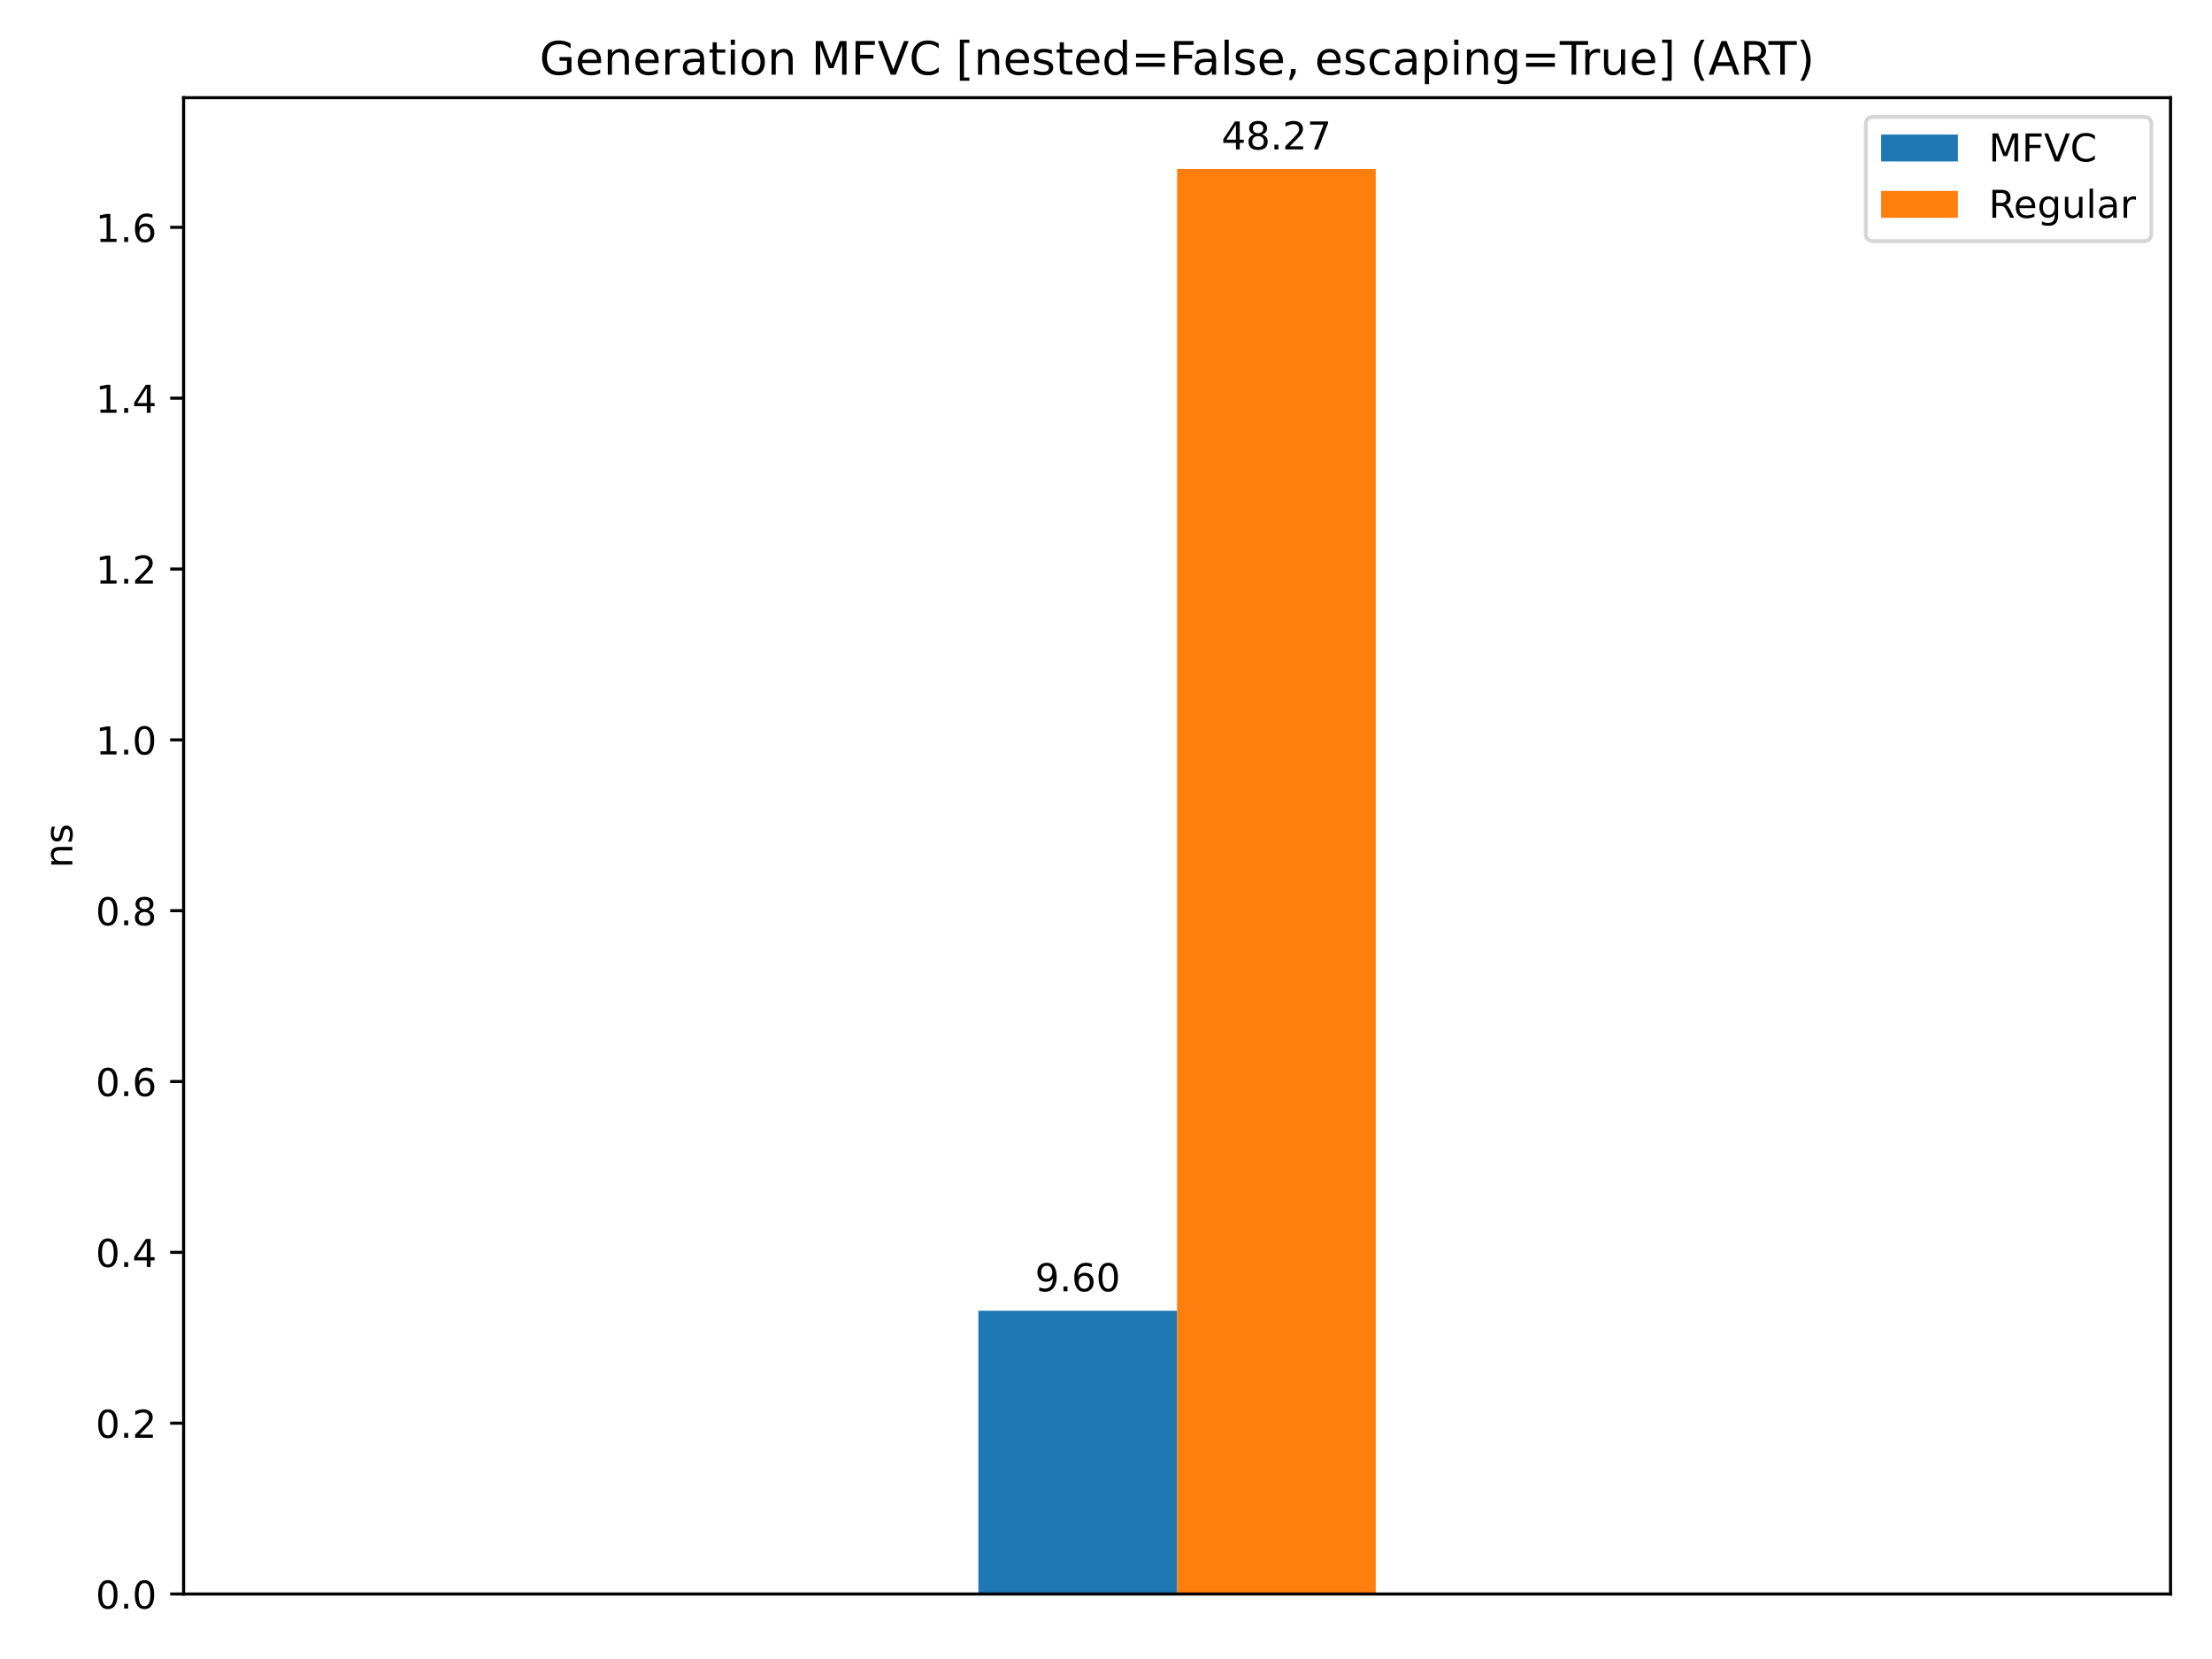
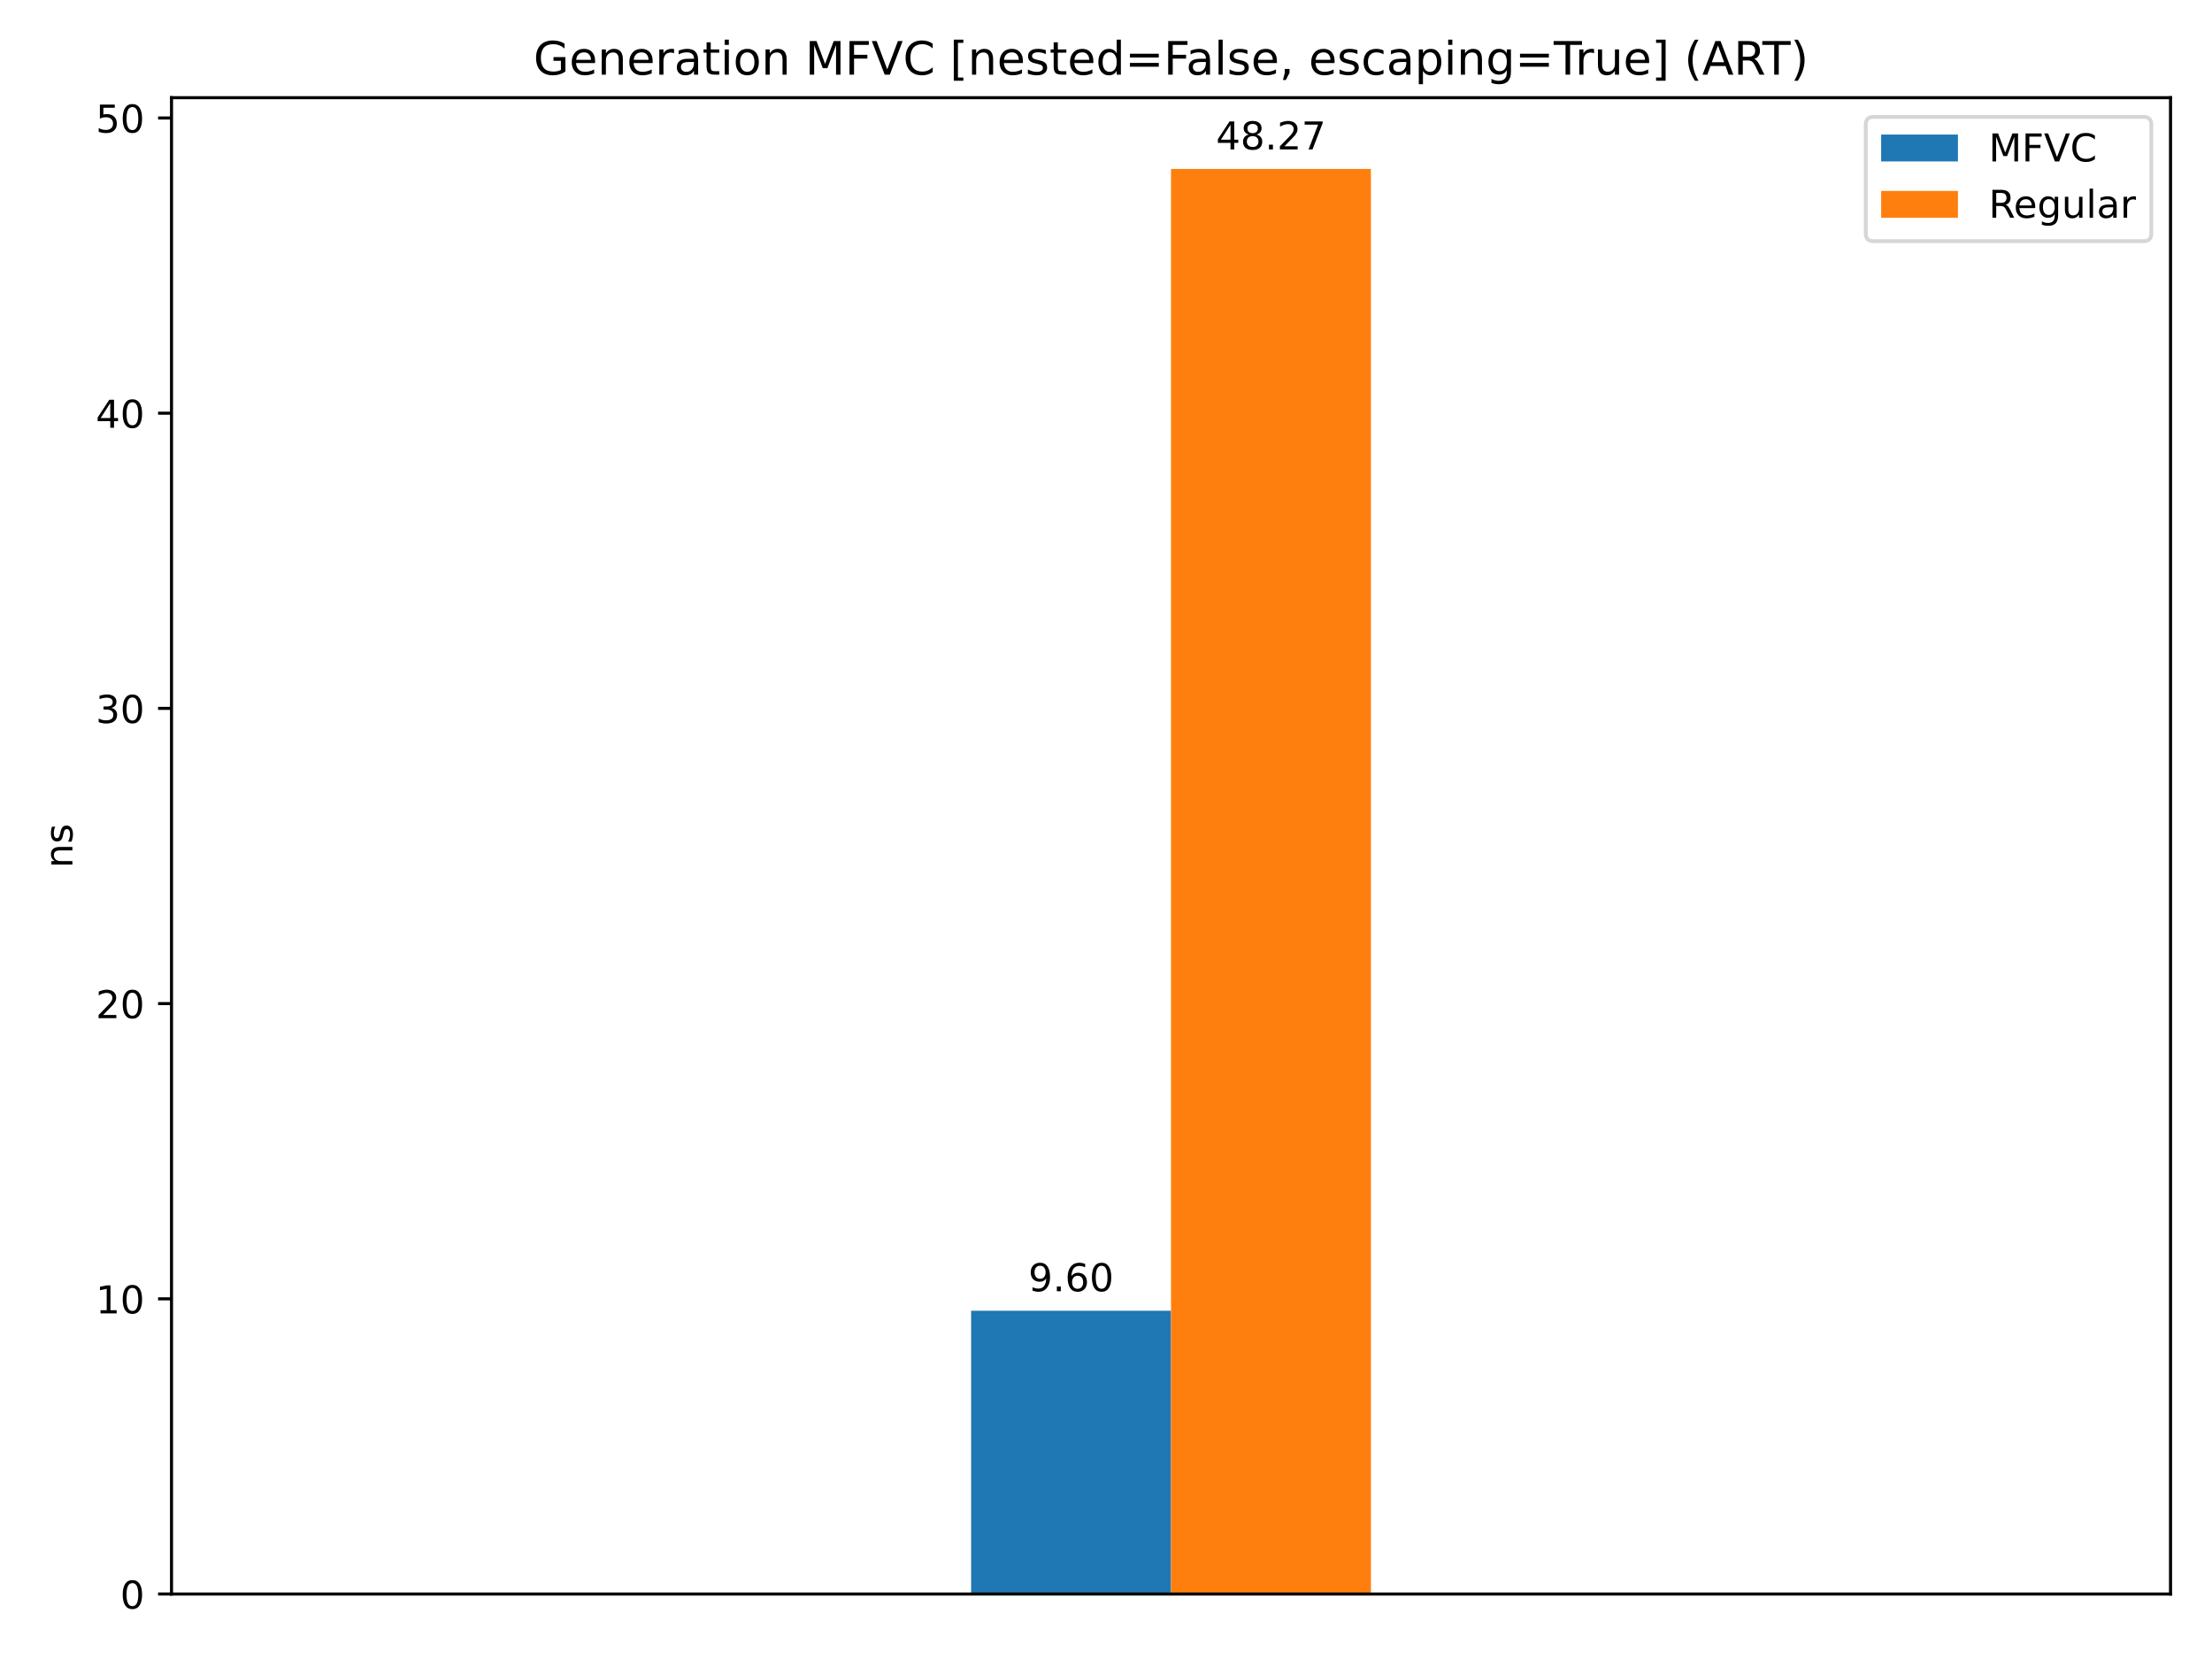
<svg xmlns="http://www.w3.org/2000/svg" xmlns:xlink="http://www.w3.org/1999/xlink" width="576pt" height="432pt" viewBox="0 0 576 432" version="1.1">
  <defs>
    <style type="text/css">*{stroke-linejoin: round; stroke-linecap: butt}</style>
  </defs>
  <g id="figure_1">
    <g id="patch_1">
      <path d="M 0 432  L 576 432  L 576 0  L 0 0  z " style="fill: #ffffff" />
    </g>
    <g id="axes_1">
      <g id="patch_2">
-         <path d="M 47.81 415.08  L 565.2 415.08  L 565.2 25.44  L 47.81 25.44  z " style="fill: #ffffff" />
+         <path d="M 44.66 415.08  L 565.2 415.08  L 565.2 25.44  L 44.66 25.44  z " style="fill: #ffffff" />
      </g>
      <g id="patch_3">
-         <path d="M 254.766 415.08  L 306.505 415.08  L 306.505 341.318  L 254.766 341.318  z " clip-path="url(#pbe4e97c2a8)" style="fill: #1f77b4" />
+         <path d="M 252.876 415.08  L 304.93 415.08  L 304.93 341.318  L 252.876 341.318  z " clip-path="url(#p2278fc8093)" style="fill: #1f77b4" />
      </g>
      <g id="patch_4">
-         <path d="M 306.505 415.08  L 358.244 415.08  L 358.244 43.994  L 306.505 43.994  z " clip-path="url(#pbe4e97c2a8)" style="fill: #ff7f0e" />
+         <path d="M 304.93 415.08  L 356.984 415.08  L 356.984 43.994  L 304.93 43.994  z " clip-path="url(#p2278fc8093)" style="fill: #ff7f0e" />
      </g>
      <g id="matplotlib.axis_1">
        <g id="xtick_1" />
        <g id="xtick_2" />
        <g id="xtick_3" />
        <g id="xtick_4" />
        <g id="xtick_5" />
        <g id="xtick_6" />
        <g id="xtick_7" />
        <g id="xtick_8" />
        <g id="xtick_9" />
      </g>
      <g id="matplotlib.axis_2">
        <g id="ytick_1">
          <g id="line2d_1">
            <defs>
-               <path id="m4f0fe10d89" d="M 0 0  L -3.5 0  " style="stroke: #000000; stroke-width: 0.8" />
+               <path id="maacfc3d0ba" d="M 0 0  L -3.5 0  " style="stroke: #000000; stroke-width: 0.8" />
            </defs>
            <g>
-               <use xlink:href="#m4f0fe10d89" x="47.81" y="415.08" style="stroke: #000000; stroke-width: 0.8" />
+               <use xlink:href="#maacfc3d0ba" x="44.66" y="415.08" style="stroke: #000000; stroke-width: 0.8" />
            </g>
          </g>
          <g id="text_1">
-             <g transform="translate(24.90687 418.8792) scale(0.1 -0.1)">
+             <g transform="translate(31.2975 418.8792) scale(0.1 -0.1)">
              <defs>
                <path id="DejaVuSans-30" d="M 2034 4250  Q 1547 4250 1301 3770  Q 1056 3291 1056 2328  Q 1056 1369 1301 889  Q 1547 409 2034 409  Q 2525 409 2770 889  Q 3016 1369 3016 2328  Q 3016 3291 2770 3770  Q 2525 4250 2034 4250  z M 2034 4750  Q 2819 4750 3233 4129  Q 3647 3509 3647 2328  Q 3647 1150 3233 529  Q 2819 -91 2034 -91  Q 1250 -91 836 529  Q 422 1150 422 2328  Q 422 3509 836 4129  Q 1250 4750 2034 4750  z " transform="scale(0.015625)" />
-                 <path id="DejaVuSans-2e" d="M 684 794  L 1344 794  L 1344 0  L 684 0  L 684 794  z " transform="scale(0.015625)" />
              </defs>
              <use xlink:href="#DejaVuSans-30" />
-               <use xlink:href="#DejaVuSans-2e" x="63.623" />
-               <use xlink:href="#DejaVuSans-30" x="95.41" />
            </g>
          </g>
        </g>
        <g id="ytick_2">
          <g id="line2d_2">
            <g>
-               <use xlink:href="#m4f0fe10d89" x="47.81" y="370.595" style="stroke: #000000; stroke-width: 0.8" />
+               <use xlink:href="#maacfc3d0ba" x="44.66" y="338.208" style="stroke: #000000; stroke-width: 0.8" />
            </g>
          </g>
          <g id="text_2">
-             <g transform="translate(24.90687 374.3945) scale(0.1 -0.1)">
-               <defs>
-                 <path id="DejaVuSans-32" d="M 1228 531  L 3431 531  L 3431 0  L 469 0  L 469 531  Q 828 903 1448 1529  Q 2069 2156 2228 2338  Q 2531 2678 2651 2914  Q 2772 3150 2772 3378  Q 2772 3750 2511 3984  Q 2250 4219 1831 4219  Q 1534 4219 1204 4116  Q 875 4013 500 3803  L 500 4441  Q 881 4594 1212 4672  Q 1544 4750 1819 4750  Q 2544 4750 2975 4387  Q 3406 4025 3406 3419  Q 3406 3131 3298 2873  Q 3191 2616 2906 2266  Q 2828 2175 2409 1742  Q 1991 1309 1228 531  z " transform="scale(0.015625)" />
-               </defs>
-               <use xlink:href="#DejaVuSans-30" />
-               <use xlink:href="#DejaVuSans-2e" x="63.623" />
-               <use xlink:href="#DejaVuSans-32" x="95.41" />
+             <g transform="translate(24.935 342.0067) scale(0.1 -0.1)">
+               <defs>
+                 <path id="DejaVuSans-31" d="M 794 531  L 1825 531  L 1825 4091  L 703 3866  L 703 4441  L 1819 4666  L 2450 4666  L 2450 531  L 3481 531  L 3481 0  L 794 0  L 794 531  z " transform="scale(0.015625)" />
+               </defs>
+               <use xlink:href="#DejaVuSans-31" />
+               <use xlink:href="#DejaVuSans-30" x="63.623" />
            </g>
          </g>
        </g>
        <g id="ytick_3">
          <g id="line2d_3">
            <g>
-               <use xlink:href="#m4f0fe10d89" x="47.81" y="326.11" style="stroke: #000000; stroke-width: 0.8" />
+               <use xlink:href="#maacfc3d0ba" x="44.66" y="261.335" style="stroke: #000000; stroke-width: 0.8" />
            </g>
          </g>
          <g id="text_3">
-             <g transform="translate(24.90687 329.9097) scale(0.1 -0.1)">
-               <defs>
-                 <path id="DejaVuSans-34" d="M 2419 4116  L 825 1625  L 2419 1625  L 2419 4116  z M 2253 4666  L 3047 4666  L 3047 1625  L 3713 1625  L 3713 1100  L 3047 1100  L 3047 0  L 2419 0  L 2419 1100  L 313 1100  L 313 1709  L 2253 4666  z " transform="scale(0.015625)" />
-               </defs>
-               <use xlink:href="#DejaVuSans-30" />
-               <use xlink:href="#DejaVuSans-2e" x="63.623" />
-               <use xlink:href="#DejaVuSans-34" x="95.41" />
+             <g transform="translate(24.935 265.1342) scale(0.1 -0.1)">
+               <defs>
+                 <path id="DejaVuSans-32" d="M 1228 531  L 3431 531  L 3431 0  L 469 0  L 469 531  Q 828 903 1448 1529  Q 2069 2156 2228 2338  Q 2531 2678 2651 2914  Q 2772 3150 2772 3378  Q 2772 3750 2511 3984  Q 2250 4219 1831 4219  Q 1534 4219 1204 4116  Q 875 4013 500 3803  L 500 4441  Q 881 4594 1212 4672  Q 1544 4750 1819 4750  Q 2544 4750 2975 4387  Q 3406 4025 3406 3419  Q 3406 3131 3298 2873  Q 3191 2616 2906 2266  Q 2828 2175 2409 1742  Q 1991 1309 1228 531  z " transform="scale(0.015625)" />
+               </defs>
+               <use xlink:href="#DejaVuSans-32" />
+               <use xlink:href="#DejaVuSans-30" x="63.623" />
            </g>
          </g>
        </g>
        <g id="ytick_4">
          <g id="line2d_4">
            <g>
-               <use xlink:href="#m4f0fe10d89" x="47.81" y="281.626" style="stroke: #000000; stroke-width: 0.8" />
+               <use xlink:href="#maacfc3d0ba" x="44.66" y="184.463" style="stroke: #000000; stroke-width: 0.8" />
            </g>
          </g>
          <g id="text_4">
-             <g transform="translate(24.90687 285.4249) scale(0.1 -0.1)">
-               <defs>
-                 <path id="DejaVuSans-36" d="M 2113 2584  Q 1688 2584 1439 2293  Q 1191 2003 1191 1497  Q 1191 994 1439 701  Q 1688 409 2113 409  Q 2538 409 2786 701  Q 3034 994 3034 1497  Q 3034 2003 2786 2293  Q 2538 2584 2113 2584  z M 3366 4563  L 3366 3988  Q 3128 4100 2886 4159  Q 2644 4219 2406 4219  Q 1781 4219 1451 3797  Q 1122 3375 1075 2522  Q 1259 2794 1537 2939  Q 1816 3084 2150 3084  Q 2853 3084 3261 2657  Q 3669 2231 3669 1497  Q 3669 778 3244 343  Q 2819 -91 2113 -91  Q 1303 -91 875 529  Q 447 1150 447 2328  Q 447 3434 972 4092  Q 1497 4750 2381 4750  Q 2619 4750 2861 4703  Q 3103 4656 3366 4563  z " transform="scale(0.015625)" />
-               </defs>
-               <use xlink:href="#DejaVuSans-30" />
-               <use xlink:href="#DejaVuSans-2e" x="63.623" />
-               <use xlink:href="#DejaVuSans-36" x="95.41" />
+             <g transform="translate(24.935 188.2617) scale(0.1 -0.1)">
+               <defs>
+                 <path id="DejaVuSans-33" d="M 2597 2516  Q 3050 2419 3304 2112  Q 3559 1806 3559 1356  Q 3559 666 3084 287  Q 2609 -91 1734 -91  Q 1441 -91 1130 -33  Q 819 25 488 141  L 488 750  Q 750 597 1062 519  Q 1375 441 1716 441  Q 2309 441 2620 675  Q 2931 909 2931 1356  Q 2931 1769 2642 2001  Q 2353 2234 1838 2234  L 1294 2234  L 1294 2753  L 1863 2753  Q 2328 2753 2575 2939  Q 2822 3125 2822 3475  Q 2822 3834 2567 4026  Q 2313 4219 1838 4219  Q 1578 4219 1281 4162  Q 984 4106 628 3988  L 628 4550  Q 988 4650 1302 4700  Q 1616 4750 1894 4750  Q 2613 4750 3031 4423  Q 3450 4097 3450 3541  Q 3450 3153 3228 2886  Q 3006 2619 2597 2516  z " transform="scale(0.015625)" />
+               </defs>
+               <use xlink:href="#DejaVuSans-33" />
+               <use xlink:href="#DejaVuSans-30" x="63.623" />
            </g>
          </g>
        </g>
        <g id="ytick_5">
          <g id="line2d_5">
            <g>
-               <use xlink:href="#m4f0fe10d89" x="47.81" y="237.141" style="stroke: #000000; stroke-width: 0.8" />
+               <use xlink:href="#maacfc3d0ba" x="44.66" y="107.59" style="stroke: #000000; stroke-width: 0.8" />
            </g>
          </g>
          <g id="text_5">
-             <g transform="translate(24.90687 240.9402) scale(0.1 -0.1)">
-               <defs>
-                 <path id="DejaVuSans-38" d="M 2034 2216  Q 1584 2216 1326 1975  Q 1069 1734 1069 1313  Q 1069 891 1326 650  Q 1584 409 2034 409  Q 2484 409 2743 651  Q 3003 894 3003 1313  Q 3003 1734 2745 1975  Q 2488 2216 2034 2216  z M 1403 2484  Q 997 2584 770 2862  Q 544 3141 544 3541  Q 544 4100 942 4425  Q 1341 4750 2034 4750  Q 2731 4750 3128 4425  Q 3525 4100 3525 3541  Q 3525 3141 3298 2862  Q 3072 2584 2669 2484  Q 3125 2378 3379 2068  Q 3634 1759 3634 1313  Q 3634 634 3220 271  Q 2806 -91 2034 -91  Q 1263 -91 848 271  Q 434 634 434 1313  Q 434 1759 690 2068  Q 947 2378 1403 2484  z M 1172 3481  Q 1172 3119 1398 2916  Q 1625 2713 2034 2713  Q 2441 2713 2670 2916  Q 2900 3119 2900 3481  Q 2900 3844 2670 4047  Q 2441 4250 2034 4250  Q 1625 4250 1398 4047  Q 1172 3844 1172 3481  z " transform="scale(0.015625)" />
-               </defs>
-               <use xlink:href="#DejaVuSans-30" />
-               <use xlink:href="#DejaVuSans-2e" x="63.623" />
-               <use xlink:href="#DejaVuSans-38" x="95.41" />
+             <g transform="translate(24.935 111.3892) scale(0.1 -0.1)">
+               <defs>
+                 <path id="DejaVuSans-34" d="M 2419 4116  L 825 1625  L 2419 1625  L 2419 4116  z M 2253 4666  L 3047 4666  L 3047 1625  L 3713 1625  L 3713 1100  L 3047 1100  L 3047 0  L 2419 0  L 2419 1100  L 313 1100  L 313 1709  L 2253 4666  z " transform="scale(0.015625)" />
+               </defs>
+               <use xlink:href="#DejaVuSans-34" />
+               <use xlink:href="#DejaVuSans-30" x="63.623" />
            </g>
          </g>
        </g>
        <g id="ytick_6">
          <g id="line2d_6">
            <g>
-               <use xlink:href="#m4f0fe10d89" x="47.81" y="192.656" style="stroke: #000000; stroke-width: 0.8" />
+               <use xlink:href="#maacfc3d0ba" x="44.66" y="30.718" style="stroke: #000000; stroke-width: 0.8" />
            </g>
          </g>
          <g id="text_6">
-             <g transform="translate(24.90687 196.4554) scale(0.1 -0.1)">
-               <defs>
-                 <path id="DejaVuSans-31" d="M 794 531  L 1825 531  L 1825 4091  L 703 3866  L 703 4441  L 1819 4666  L 2450 4666  L 2450 531  L 3481 531  L 3481 0  L 794 0  L 794 531  z " transform="scale(0.015625)" />
-               </defs>
-               <use xlink:href="#DejaVuSans-31" />
-               <use xlink:href="#DejaVuSans-2e" x="63.623" />
-               <use xlink:href="#DejaVuSans-30" x="95.41" />
-             </g>
-           </g>
-         </g>
-         <g id="ytick_7">
-           <g id="line2d_7">
-             <g>
-               <use xlink:href="#m4f0fe10d89" x="47.81" y="148.171" style="stroke: #000000; stroke-width: 0.8" />
-             </g>
-           </g>
-           <g id="text_7">
-             <g transform="translate(24.90687 151.9706) scale(0.1 -0.1)">
-               <use xlink:href="#DejaVuSans-31" />
-               <use xlink:href="#DejaVuSans-2e" x="63.623" />
-               <use xlink:href="#DejaVuSans-32" x="95.41" />
-             </g>
-           </g>
-         </g>
-         <g id="ytick_8">
-           <g id="line2d_8">
-             <g>
-               <use xlink:href="#m4f0fe10d89" x="47.81" y="103.687" style="stroke: #000000; stroke-width: 0.8" />
-             </g>
-           </g>
-           <g id="text_8">
-             <g transform="translate(24.90687 107.4859) scale(0.1 -0.1)">
-               <use xlink:href="#DejaVuSans-31" />
-               <use xlink:href="#DejaVuSans-2e" x="63.623" />
-               <use xlink:href="#DejaVuSans-34" x="95.41" />
-             </g>
-           </g>
-         </g>
-         <g id="ytick_9">
-           <g id="line2d_9">
-             <g>
-               <use xlink:href="#m4f0fe10d89" x="47.81" y="59.202" style="stroke: #000000; stroke-width: 0.8" />
-             </g>
-           </g>
-           <g id="text_9">
-             <g transform="translate(24.90687 63.0011) scale(0.1 -0.1)">
-               <use xlink:href="#DejaVuSans-31" />
-               <use xlink:href="#DejaVuSans-2e" x="63.623" />
-               <use xlink:href="#DejaVuSans-36" x="95.41" />
-             </g>
-           </g>
-         </g>
-         <g id="text_10">
-           <g transform="translate(18.82719 226.0334) rotate(-90) scale(0.1 -0.1)">
+             <g transform="translate(24.935 34.51672) scale(0.1 -0.1)">
+               <defs>
+                 <path id="DejaVuSans-35" d="M 691 4666  L 3169 4666  L 3169 4134  L 1269 4134  L 1269 2991  Q 1406 3038 1543 3061  Q 1681 3084 1819 3084  Q 2600 3084 3056 2656  Q 3513 2228 3513 1497  Q 3513 744 3044 326  Q 2575 -91 1722 -91  Q 1428 -91 1123 -41  Q 819 9 494 109  L 494 744  Q 775 591 1075 516  Q 1375 441 1709 441  Q 2250 441 2565 725  Q 2881 1009 2881 1497  Q 2881 1984 2565 2268  Q 2250 2553 1709 2553  Q 1456 2553 1204 2497  Q 953 2441 691 2322  L 691 4666  z " transform="scale(0.015625)" />
+               </defs>
+               <use xlink:href="#DejaVuSans-35" />
+               <use xlink:href="#DejaVuSans-30" x="63.623" />
+             </g>
+           </g>
+         </g>
+         <g id="text_7">
+           <g transform="translate(18.85531 226.0334) rotate(-90) scale(0.1 -0.1)">
            <defs>
              <path id="DejaVuSans-6e" d="M 3513 2113  L 3513 0  L 2938 0  L 2938 2094  Q 2938 2591 2744 2837  Q 2550 3084 2163 3084  Q 1697 3084 1428 2787  Q 1159 2491 1159 1978  L 1159 0  L 581 0  L 581 3500  L 1159 3500  L 1159 2956  Q 1366 3272 1645 3428  Q 1925 3584 2291 3584  Q 2894 3584 3203 3211  Q 3513 2838 3513 2113  z " transform="scale(0.015625)" />
              <path id="DejaVuSans-73" d="M 2834 3397  L 2834 2853  Q 2591 2978 2328 3040  Q 2066 3103 1784 3103  Q 1356 3103 1142 2972  Q 928 2841 928 2578  Q 928 2378 1081 2264  Q 1234 2150 1697 2047  L 1894 2003  Q 2506 1872 2764 1633  Q 3022 1394 3022 966  Q 3022 478 2636 193  Q 2250 -91 1575 -91  Q 1294 -91 989 -36  Q 684 19 347 128  L 347 722  Q 666 556 975 473  Q 1284 391 1588 391  Q 1994 391 2212 530  Q 2431 669 2431 922  Q 2431 1156 2273 1281  Q 2116 1406 1581 1522  L 1381 1569  Q 847 1681 609 1914  Q 372 2147 372 2553  Q 372 3047 722 3315  Q 1072 3584 1716 3584  Q 2034 3584 2315 3537  Q 2597 3491 2834 3397  z " transform="scale(0.015625)" />
            </defs>
            <use xlink:href="#DejaVuSans-6e" />
            <use xlink:href="#DejaVuSans-73" x="63.379" />
          </g>
        </g>
      </g>
      <g id="patch_5">
-         <path d="M 47.81 415.08  L 47.81 25.44  " style="fill: none; stroke: #000000; stroke-width: 0.8; stroke-linejoin: miter; stroke-linecap: square" />
+         <path d="M 44.66 415.08  L 44.66 25.44  " style="fill: none; stroke: #000000; stroke-width: 0.8; stroke-linejoin: miter; stroke-linecap: square" />
      </g>
      <g id="patch_6">
        <path d="M 565.2 415.08  L 565.2 25.44  " style="fill: none; stroke: #000000; stroke-width: 0.8; stroke-linejoin: miter; stroke-linecap: square" />
      </g>
      <g id="patch_7">
-         <path d="M 47.81 415.08  L 565.2 415.08  " style="fill: none; stroke: #000000; stroke-width: 0.8; stroke-linejoin: miter; stroke-linecap: square" />
+         <path d="M 44.66 415.08  L 565.2 415.08  " style="fill: none; stroke: #000000; stroke-width: 0.8; stroke-linejoin: miter; stroke-linecap: square" />
      </g>
      <g id="patch_8">
-         <path d="M 47.81 25.44  L 565.2 25.44  " style="fill: none; stroke: #000000; stroke-width: 0.8; stroke-linejoin: miter; stroke-linecap: square" />
-       </g>
-       <g id="text_11">
-         <g transform="translate(269.5027 336.2384) scale(0.1 -0.1)">
+         <path d="M 44.66 25.44  L 565.2 25.44  " style="fill: none; stroke: #000000; stroke-width: 0.8; stroke-linejoin: miter; stroke-linecap: square" />
+       </g>
+       <g id="text_8">
+         <g transform="translate(267.7702 336.2384) scale(0.1 -0.1)">
          <defs>
            <path id="DejaVuSans-39" d="M 703 97  L 703 672  Q 941 559 1184 500  Q 1428 441 1663 441  Q 2288 441 2617 861  Q 2947 1281 2994 2138  Q 2813 1869 2534 1725  Q 2256 1581 1919 1581  Q 1219 1581 811 2004  Q 403 2428 403 3163  Q 403 3881 828 4315  Q 1253 4750 1959 4750  Q 2769 4750 3195 4129  Q 3622 3509 3622 2328  Q 3622 1225 3098 567  Q 2575 -91 1691 -91  Q 1453 -91 1209 -44  Q 966 3 703 97  z M 1959 2075  Q 2384 2075 2632 2365  Q 2881 2656 2881 3163  Q 2881 3666 2632 3958  Q 2384 4250 1959 4250  Q 1534 4250 1286 3958  Q 1038 3666 1038 3163  Q 1038 2656 1286 2365  Q 1534 2075 1959 2075  z " transform="scale(0.015625)" />
+             <path id="DejaVuSans-2e" d="M 684 794  L 1344 794  L 1344 0  L 684 0  L 684 794  z " transform="scale(0.015625)" />
+             <path id="DejaVuSans-36" d="M 2113 2584  Q 1688 2584 1439 2293  Q 1191 2003 1191 1497  Q 1191 994 1439 701  Q 1688 409 2113 409  Q 2538 409 2786 701  Q 3034 994 3034 1497  Q 3034 2003 2786 2293  Q 2538 2584 2113 2584  z M 3366 4563  L 3366 3988  Q 3128 4100 2886 4159  Q 2644 4219 2406 4219  Q 1781 4219 1451 3797  Q 1122 3375 1075 2522  Q 1259 2794 1537 2939  Q 1816 3084 2150 3084  Q 2853 3084 3261 2657  Q 3669 2231 3669 1497  Q 3669 778 3244 343  Q 2819 -91 2113 -91  Q 1303 -91 875 529  Q 447 1150 447 2328  Q 447 3434 972 4092  Q 1497 4750 2381 4750  Q 2619 4750 2861 4703  Q 3103 4656 3366 4563  z " transform="scale(0.015625)" />
          </defs>
          <use xlink:href="#DejaVuSans-39" />
          <use xlink:href="#DejaVuSans-2e" x="63.623" />
          <use xlink:href="#DejaVuSans-36" x="95.41" />
          <use xlink:href="#DejaVuSans-30" x="159.033" />
        </g>
      </g>
-       <g id="text_12">
-         <g transform="translate(318.0604 38.9146) scale(0.1 -0.1)">
+       <g id="text_9">
+         <g transform="translate(316.6429 38.9146) scale(0.1 -0.1)">
          <defs>
+             <path id="DejaVuSans-38" d="M 2034 2216  Q 1584 2216 1326 1975  Q 1069 1734 1069 1313  Q 1069 891 1326 650  Q 1584 409 2034 409  Q 2484 409 2743 651  Q 3003 894 3003 1313  Q 3003 1734 2745 1975  Q 2488 2216 2034 2216  z M 1403 2484  Q 997 2584 770 2862  Q 544 3141 544 3541  Q 544 4100 942 4425  Q 1341 4750 2034 4750  Q 2731 4750 3128 4425  Q 3525 4100 3525 3541  Q 3525 3141 3298 2862  Q 3072 2584 2669 2484  Q 3125 2378 3379 2068  Q 3634 1759 3634 1313  Q 3634 634 3220 271  Q 2806 -91 2034 -91  Q 1263 -91 848 271  Q 434 634 434 1313  Q 434 1759 690 2068  Q 947 2378 1403 2484  z M 1172 3481  Q 1172 3119 1398 2916  Q 1625 2713 2034 2713  Q 2441 2713 2670 2916  Q 2900 3119 2900 3481  Q 2900 3844 2670 4047  Q 2441 4250 2034 4250  Q 1625 4250 1398 4047  Q 1172 3844 1172 3481  z " transform="scale(0.015625)" />
            <path id="DejaVuSans-37" d="M 525 4666  L 3525 4666  L 3525 4397  L 1831 0  L 1172 0  L 2766 4134  L 525 4134  L 525 4666  z " transform="scale(0.015625)" />
          </defs>
          <use xlink:href="#DejaVuSans-34" />
          <use xlink:href="#DejaVuSans-38" x="63.623" />
          <use xlink:href="#DejaVuSans-2e" x="127.246" />
          <use xlink:href="#DejaVuSans-32" x="159.033" />
          <use xlink:href="#DejaVuSans-37" x="222.656" />
        </g>
      </g>
-       <g id="text_13">
-         <g transform="translate(140.4953 19.44) scale(0.12 -0.12)">
+       <g id="text_10">
+         <g transform="translate(138.9203 19.44) scale(0.12 -0.12)">
          <defs>
            <path id="DejaVuSans-47" d="M 3809 666  L 3809 1919  L 2778 1919  L 2778 2438  L 4434 2438  L 4434 434  Q 4069 175 3628 42  Q 3188 -91 2688 -91  Q 1594 -91 976 548  Q 359 1188 359 2328  Q 359 3472 976 4111  Q 1594 4750 2688 4750  Q 3144 4750 3555 4637  Q 3966 4525 4313 4306  L 4313 3634  Q 3963 3931 3569 4081  Q 3175 4231 2741 4231  Q 1884 4231 1454 3753  Q 1025 3275 1025 2328  Q 1025 1384 1454 906  Q 1884 428 2741 428  Q 3075 428 3337 486  Q 3600 544 3809 666  z " transform="scale(0.015625)" />
            <path id="DejaVuSans-65" d="M 3597 1894  L 3597 1613  L 953 1613  Q 991 1019 1311 708  Q 1631 397 2203 397  Q 2534 397 2845 478  Q 3156 559 3463 722  L 3463 178  Q 3153 47 2828 -22  Q 2503 -91 2169 -91  Q 1331 -91 842 396  Q 353 884 353 1716  Q 353 2575 817 3079  Q 1281 3584 2069 3584  Q 2775 3584 3186 3129  Q 3597 2675 3597 1894  z M 3022 2063  Q 3016 2534 2758 2815  Q 2500 3097 2075 3097  Q 1594 3097 1305 2825  Q 1016 2553 972 2059  L 3022 2063  z " transform="scale(0.015625)" />
            <path id="DejaVuSans-72" d="M 2631 2963  Q 2534 3019 2420 3045  Q 2306 3072 2169 3072  Q 1681 3072 1420 2755  Q 1159 2438 1159 1844  L 1159 0  L 581 0  L 581 3500  L 1159 3500  L 1159 2956  Q 1341 3275 1631 3429  Q 1922 3584 2338 3584  Q 2397 3584 2469 3576  Q 2541 3569 2628 3553  L 2631 2963  z " transform="scale(0.015625)" />
            <path id="DejaVuSans-61" d="M 2194 1759  Q 1497 1759 1228 1600  Q 959 1441 959 1056  Q 959 750 1161 570  Q 1363 391 1709 391  Q 2188 391 2477 730  Q 2766 1069 2766 1631  L 2766 1759  L 2194 1759  z M 3341 1997  L 3341 0  L 2766 0  L 2766 531  Q 2569 213 2275 61  Q 1981 -91 1556 -91  Q 1019 -91 701 211  Q 384 513 384 1019  Q 384 1609 779 1909  Q 1175 2209 1959 2209  L 2766 2209  L 2766 2266  Q 2766 2663 2505 2880  Q 2244 3097 1772 3097  Q 1472 3097 1187 3025  Q 903 2953 641 2809  L 641 3341  Q 956 3463 1253 3523  Q 1550 3584 1831 3584  Q 2591 3584 2966 3190  Q 3341 2797 3341 1997  z " transform="scale(0.015625)" />
            <path id="DejaVuSans-74" d="M 1172 4494  L 1172 3500  L 2356 3500  L 2356 3053  L 1172 3053  L 1172 1153  Q 1172 725 1289 603  Q 1406 481 1766 481  L 2356 481  L 2356 0  L 1766 0  Q 1100 0 847 248  Q 594 497 594 1153  L 594 3053  L 172 3053  L 172 3500  L 594 3500  L 594 4494  L 1172 4494  z " transform="scale(0.015625)" />
            <path id="DejaVuSans-69" d="M 603 3500  L 1178 3500  L 1178 0  L 603 0  L 603 3500  z M 603 4863  L 1178 4863  L 1178 4134  L 603 4134  L 603 4863  z " transform="scale(0.015625)" />
            <path id="DejaVuSans-6f" d="M 1959 3097  Q 1497 3097 1228 2736  Q 959 2375 959 1747  Q 959 1119 1226 758  Q 1494 397 1959 397  Q 2419 397 2687 759  Q 2956 1122 2956 1747  Q 2956 2369 2687 2733  Q 2419 3097 1959 3097  z M 1959 3584  Q 2709 3584 3137 3096  Q 3566 2609 3566 1747  Q 3566 888 3137 398  Q 2709 -91 1959 -91  Q 1206 -91 779 398  Q 353 888 353 1747  Q 353 2609 779 3096  Q 1206 3584 1959 3584  z " transform="scale(0.015625)" />
            <path id="DejaVuSans-20" transform="scale(0.015625)" />
            <path id="DejaVuSans-4d" d="M 628 4666  L 1569 4666  L 2759 1491  L 3956 4666  L 4897 4666  L 4897 0  L 4281 0  L 4281 4097  L 3078 897  L 2444 897  L 1241 4097  L 1241 0  L 628 0  L 628 4666  z " transform="scale(0.015625)" />
            <path id="DejaVuSans-46" d="M 628 4666  L 3309 4666  L 3309 4134  L 1259 4134  L 1259 2759  L 3109 2759  L 3109 2228  L 1259 2228  L 1259 0  L 628 0  L 628 4666  z " transform="scale(0.015625)" />
            <path id="DejaVuSans-56" d="M 1831 0  L 50 4666  L 709 4666  L 2188 738  L 3669 4666  L 4325 4666  L 2547 0  L 1831 0  z " transform="scale(0.015625)" />
            <path id="DejaVuSans-43" d="M 4122 4306  L 4122 3641  Q 3803 3938 3442 4084  Q 3081 4231 2675 4231  Q 1875 4231 1450 3742  Q 1025 3253 1025 2328  Q 1025 1406 1450 917  Q 1875 428 2675 428  Q 3081 428 3442 575  Q 3803 722 4122 1019  L 4122 359  Q 3791 134 3420 21  Q 3050 -91 2638 -91  Q 1578 -91 968 557  Q 359 1206 359 2328  Q 359 3453 968 4101  Q 1578 4750 2638 4750  Q 3056 4750 3426 4639  Q 3797 4528 4122 4306  z " transform="scale(0.015625)" />
            <path id="DejaVuSans-5b" d="M 550 4863  L 1875 4863  L 1875 4416  L 1125 4416  L 1125 -397  L 1875 -397  L 1875 -844  L 550 -844  L 550 4863  z " transform="scale(0.015625)" />
            <path id="DejaVuSans-64" d="M 2906 2969  L 2906 4863  L 3481 4863  L 3481 0  L 2906 0  L 2906 525  Q 2725 213 2448 61  Q 2172 -91 1784 -91  Q 1150 -91 751 415  Q 353 922 353 1747  Q 353 2572 751 3078  Q 1150 3584 1784 3584  Q 2172 3584 2448 3432  Q 2725 3281 2906 2969  z M 947 1747  Q 947 1113 1208 752  Q 1469 391 1925 391  Q 2381 391 2643 752  Q 2906 1113 2906 1747  Q 2906 2381 2643 2742  Q 2381 3103 1925 3103  Q 1469 3103 1208 2742  Q 947 2381 947 1747  z " transform="scale(0.015625)" />
            <path id="DejaVuSans-3d" d="M 678 2906  L 4684 2906  L 4684 2381  L 678 2381  L 678 2906  z M 678 1631  L 4684 1631  L 4684 1100  L 678 1100  L 678 1631  z " transform="scale(0.015625)" />
            <path id="DejaVuSans-6c" d="M 603 4863  L 1178 4863  L 1178 0  L 603 0  L 603 4863  z " transform="scale(0.015625)" />
            <path id="DejaVuSans-2c" d="M 750 794  L 1409 794  L 1409 256  L 897 -744  L 494 -744  L 750 256  L 750 794  z " transform="scale(0.015625)" />
            <path id="DejaVuSans-63" d="M 3122 3366  L 3122 2828  Q 2878 2963 2633 3030  Q 2388 3097 2138 3097  Q 1578 3097 1268 2742  Q 959 2388 959 1747  Q 959 1106 1268 751  Q 1578 397 2138 397  Q 2388 397 2633 464  Q 2878 531 3122 666  L 3122 134  Q 2881 22 2623 -34  Q 2366 -91 2075 -91  Q 1284 -91 818 406  Q 353 903 353 1747  Q 353 2603 823 3093  Q 1294 3584 2113 3584  Q 2378 3584 2631 3529  Q 2884 3475 3122 3366  z " transform="scale(0.015625)" />
            <path id="DejaVuSans-70" d="M 1159 525  L 1159 -1331  L 581 -1331  L 581 3500  L 1159 3500  L 1159 2969  Q 1341 3281 1617 3432  Q 1894 3584 2278 3584  Q 2916 3584 3314 3078  Q 3713 2572 3713 1747  Q 3713 922 3314 415  Q 2916 -91 2278 -91  Q 1894 -91 1617 61  Q 1341 213 1159 525  z M 3116 1747  Q 3116 2381 2855 2742  Q 2594 3103 2138 3103  Q 1681 3103 1420 2742  Q 1159 2381 1159 1747  Q 1159 1113 1420 752  Q 1681 391 2138 391  Q 2594 391 2855 752  Q 3116 1113 3116 1747  z " transform="scale(0.015625)" />
            <path id="DejaVuSans-67" d="M 2906 1791  Q 2906 2416 2648 2759  Q 2391 3103 1925 3103  Q 1463 3103 1205 2759  Q 947 2416 947 1791  Q 947 1169 1205 825  Q 1463 481 1925 481  Q 2391 481 2648 825  Q 2906 1169 2906 1791  z M 3481 434  Q 3481 -459 3084 -895  Q 2688 -1331 1869 -1331  Q 1566 -1331 1297 -1286  Q 1028 -1241 775 -1147  L 775 -588  Q 1028 -725 1275 -790  Q 1522 -856 1778 -856  Q 2344 -856 2625 -561  Q 2906 -266 2906 331  L 2906 616  Q 2728 306 2450 153  Q 2172 0 1784 0  Q 1141 0 747 490  Q 353 981 353 1791  Q 353 2603 747 3093  Q 1141 3584 1784 3584  Q 2172 3584 2450 3431  Q 2728 3278 2906 2969  L 2906 3500  L 3481 3500  L 3481 434  z " transform="scale(0.015625)" />
            <path id="DejaVuSans-54" d="M -19 4666  L 3928 4666  L 3928 4134  L 2272 4134  L 2272 0  L 1638 0  L 1638 4134  L -19 4134  L -19 4666  z " transform="scale(0.015625)" />
            <path id="DejaVuSans-75" d="M 544 1381  L 544 3500  L 1119 3500  L 1119 1403  Q 1119 906 1312 657  Q 1506 409 1894 409  Q 2359 409 2629 706  Q 2900 1003 2900 1516  L 2900 3500  L 3475 3500  L 3475 0  L 2900 0  L 2900 538  Q 2691 219 2414 64  Q 2138 -91 1772 -91  Q 1169 -91 856 284  Q 544 659 544 1381  z M 1991 3584  L 1991 3584  z " transform="scale(0.015625)" />
            <path id="DejaVuSans-5d" d="M 1947 4863  L 1947 -844  L 622 -844  L 622 -397  L 1369 -397  L 1369 4416  L 622 4416  L 622 4863  L 1947 4863  z " transform="scale(0.015625)" />
            <path id="DejaVuSans-28" d="M 1984 4856  Q 1566 4138 1362 3434  Q 1159 2731 1159 2009  Q 1159 1288 1364 580  Q 1569 -128 1984 -844  L 1484 -844  Q 1016 -109 783 600  Q 550 1309 550 2009  Q 550 2706 781 3412  Q 1013 4119 1484 4856  L 1984 4856  z " transform="scale(0.015625)" />
            <path id="DejaVuSans-41" d="M 2188 4044  L 1331 1722  L 3047 1722  L 2188 4044  z M 1831 4666  L 2547 4666  L 4325 0  L 3669 0  L 3244 1197  L 1141 1197  L 716 0  L 50 0  L 1831 4666  z " transform="scale(0.015625)" />
            <path id="DejaVuSans-52" d="M 2841 2188  Q 3044 2119 3236 1894  Q 3428 1669 3622 1275  L 4263 0  L 3584 0  L 2988 1197  Q 2756 1666 2539 1819  Q 2322 1972 1947 1972  L 1259 1972  L 1259 0  L 628 0  L 628 4666  L 2053 4666  Q 2853 4666 3247 4331  Q 3641 3997 3641 3322  Q 3641 2881 3436 2590  Q 3231 2300 2841 2188  z M 1259 4147  L 1259 2491  L 2053 2491  Q 2509 2491 2742 2702  Q 2975 2913 2975 3322  Q 2975 3731 2742 3939  Q 2509 4147 2053 4147  L 1259 4147  z " transform="scale(0.015625)" />
            <path id="DejaVuSans-29" d="M 513 4856  L 1013 4856  Q 1481 4119 1714 3412  Q 1947 2706 1947 2009  Q 1947 1309 1714 600  Q 1481 -109 1013 -844  L 513 -844  Q 928 -128 1133 580  Q 1338 1288 1338 2009  Q 1338 2731 1133 3434  Q 928 4138 513 4856  z " transform="scale(0.015625)" />
          </defs>
          <use xlink:href="#DejaVuSans-47" />
          <use xlink:href="#DejaVuSans-65" x="77.49" />
          <use xlink:href="#DejaVuSans-6e" x="139.014" />
          <use xlink:href="#DejaVuSans-65" x="202.393" />
          <use xlink:href="#DejaVuSans-72" x="263.916" />
          <use xlink:href="#DejaVuSans-61" x="305.029" />
          <use xlink:href="#DejaVuSans-74" x="366.309" />
          <use xlink:href="#DejaVuSans-69" x="405.518" />
          <use xlink:href="#DejaVuSans-6f" x="433.301" />
          <use xlink:href="#DejaVuSans-6e" x="494.482" />
          <use xlink:href="#DejaVuSans-20" x="557.861" />
          <use xlink:href="#DejaVuSans-4d" x="589.648" />
          <use xlink:href="#DejaVuSans-46" x="675.928" />
          <use xlink:href="#DejaVuSans-56" x="733.447" />
          <use xlink:href="#DejaVuSans-43" x="801.855" />
          <use xlink:href="#DejaVuSans-20" x="871.68" />
          <use xlink:href="#DejaVuSans-5b" x="903.467" />
          <use xlink:href="#DejaVuSans-6e" x="942.48" />
          <use xlink:href="#DejaVuSans-65" x="1005.859" />
          <use xlink:href="#DejaVuSans-73" x="1067.383" />
          <use xlink:href="#DejaVuSans-74" x="1119.482" />
          <use xlink:href="#DejaVuSans-65" x="1158.691" />
          <use xlink:href="#DejaVuSans-64" x="1220.215" />
          <use xlink:href="#DejaVuSans-3d" x="1283.691" />
          <use xlink:href="#DejaVuSans-46" x="1367.48" />
          <use xlink:href="#DejaVuSans-61" x="1415.875" />
          <use xlink:href="#DejaVuSans-6c" x="1477.154" />
          <use xlink:href="#DejaVuSans-73" x="1504.938" />
          <use xlink:href="#DejaVuSans-65" x="1557.037" />
          <use xlink:href="#DejaVuSans-2c" x="1618.561" />
          <use xlink:href="#DejaVuSans-20" x="1650.348" />
          <use xlink:href="#DejaVuSans-65" x="1682.135" />
          <use xlink:href="#DejaVuSans-73" x="1743.658" />
          <use xlink:href="#DejaVuSans-63" x="1795.758" />
          <use xlink:href="#DejaVuSans-61" x="1850.738" />
          <use xlink:href="#DejaVuSans-70" x="1912.018" />
          <use xlink:href="#DejaVuSans-69" x="1975.494" />
          <use xlink:href="#DejaVuSans-6e" x="2003.277" />
          <use xlink:href="#DejaVuSans-67" x="2066.656" />
          <use xlink:href="#DejaVuSans-3d" x="2130.133" />
          <use xlink:href="#DejaVuSans-54" x="2213.922" />
          <use xlink:href="#DejaVuSans-72" x="2260.256" />
          <use xlink:href="#DejaVuSans-75" x="2301.369" />
          <use xlink:href="#DejaVuSans-65" x="2364.748" />
          <use xlink:href="#DejaVuSans-5d" x="2426.271" />
          <use xlink:href="#DejaVuSans-20" x="2465.285" />
          <use xlink:href="#DejaVuSans-28" x="2497.072" />
          <use xlink:href="#DejaVuSans-41" x="2536.086" />
          <use xlink:href="#DejaVuSans-52" x="2604.494" />
          <use xlink:href="#DejaVuSans-54" x="2666.727" />
          <use xlink:href="#DejaVuSans-29" x="2727.811" />
        </g>
      </g>
      <g id="legend_1">
        <g id="patch_9">
          <path d="M 487.845 62.796  L 558.2 62.796  Q 560.2 62.796 560.2 60.796  L 560.2 32.44  Q 560.2 30.44 558.2 30.44  L 487.845 30.44  Q 485.845 30.44 485.845 32.44  L 485.845 60.796  Q 485.845 62.796 487.845 62.796  z " style="fill: #ffffff; opacity: 0.8; stroke: #cccccc; stroke-linejoin: miter" />
        </g>
        <g id="patch_10">
          <path d="M 489.845 42.038  L 509.845 42.038  L 509.845 35.038  L 489.845 35.038  z " style="fill: #1f77b4" />
        </g>
-         <g id="text_14">
+         <g id="text_11">
          <g transform="translate(517.8453 42.03844) scale(0.1 -0.1)">
            <use xlink:href="#DejaVuSans-4d" />
            <use xlink:href="#DejaVuSans-46" x="86.279" />
            <use xlink:href="#DejaVuSans-56" x="143.799" />
            <use xlink:href="#DejaVuSans-43" x="212.207" />
          </g>
        </g>
        <g id="patch_11">
          <path d="M 489.845 56.717  L 509.845 56.717  L 509.845 49.717  L 489.845 49.717  z " style="fill: #ff7f0e" />
        </g>
-         <g id="text_15">
+         <g id="text_12">
          <g transform="translate(517.8453 56.71656) scale(0.1 -0.1)">
            <use xlink:href="#DejaVuSans-52" />
            <use xlink:href="#DejaVuSans-65" x="64.982" />
            <use xlink:href="#DejaVuSans-67" x="126.506" />
            <use xlink:href="#DejaVuSans-75" x="189.982" />
            <use xlink:href="#DejaVuSans-6c" x="253.361" />
            <use xlink:href="#DejaVuSans-61" x="281.145" />
            <use xlink:href="#DejaVuSans-72" x="342.424" />
          </g>
        </g>
      </g>
    </g>
  </g>
  <defs>
-     <clipPath id="pbe4e97c2a8">
-       <rect x="47.81" y="25.44" width="517.39" height="389.64" />
+     <clipPath id="p2278fc8093">
+       <rect x="44.66" y="25.44" width="520.54" height="389.64" />
    </clipPath>
  </defs>
</svg>
